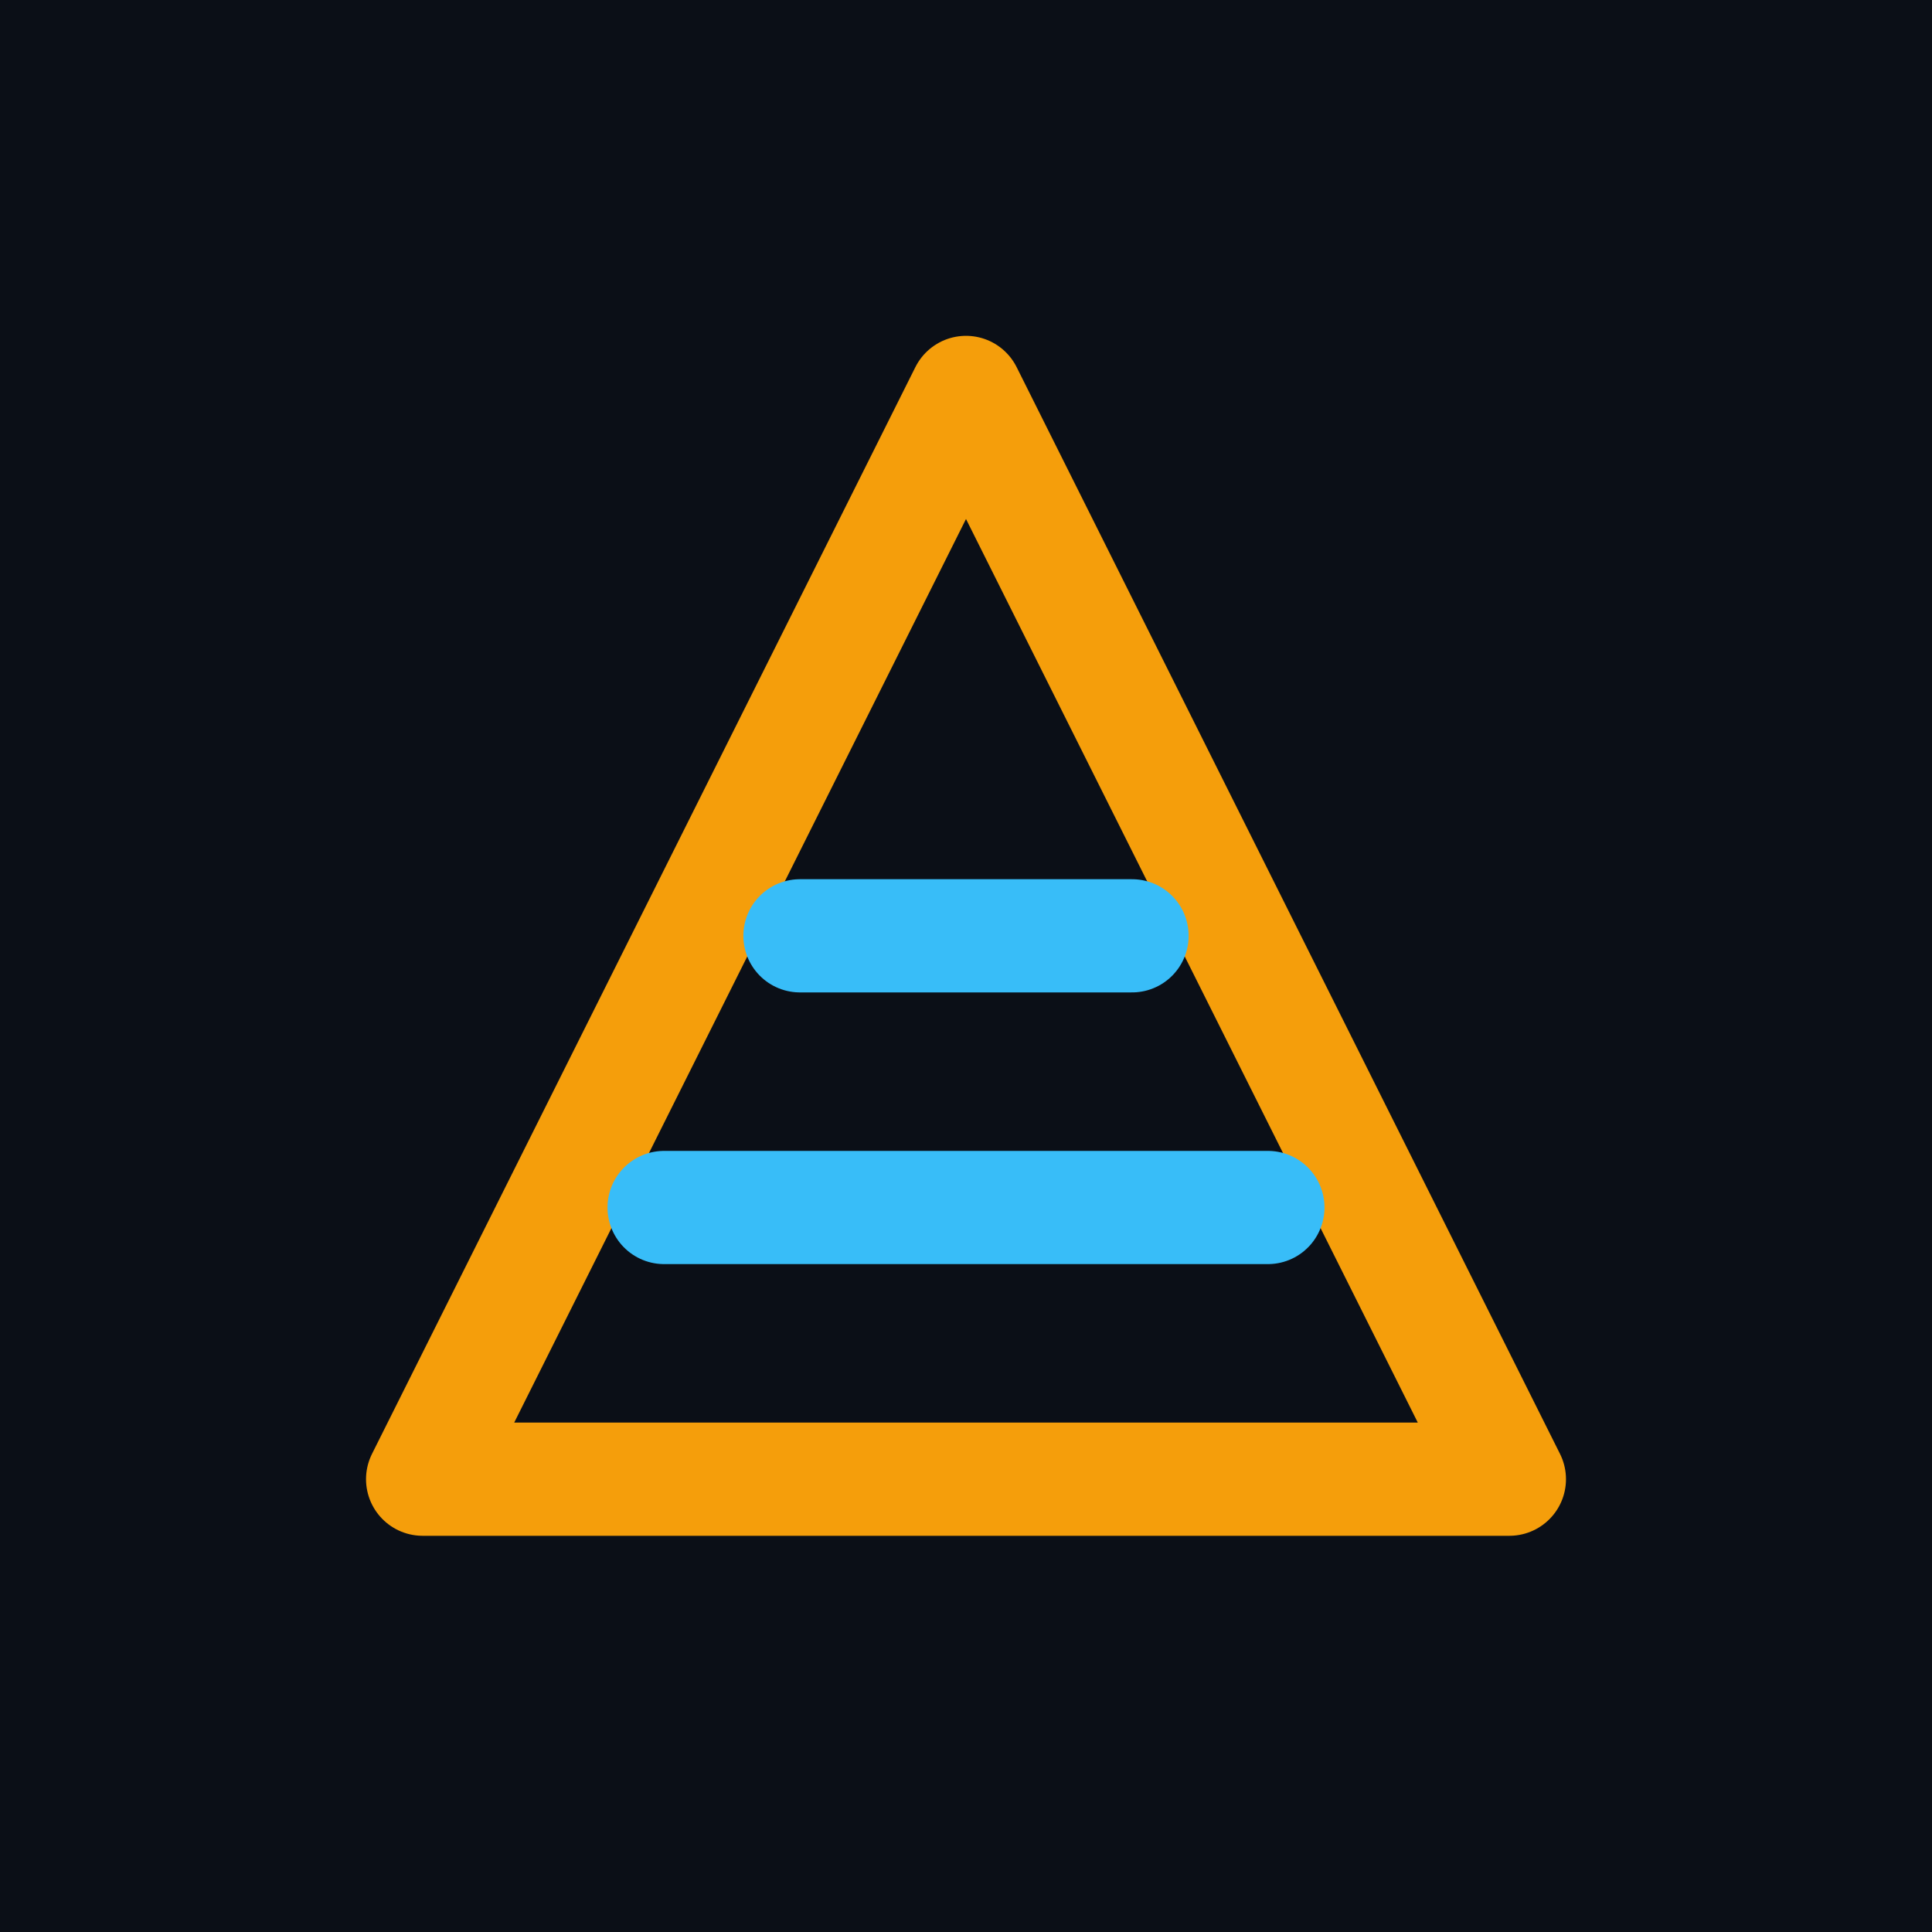
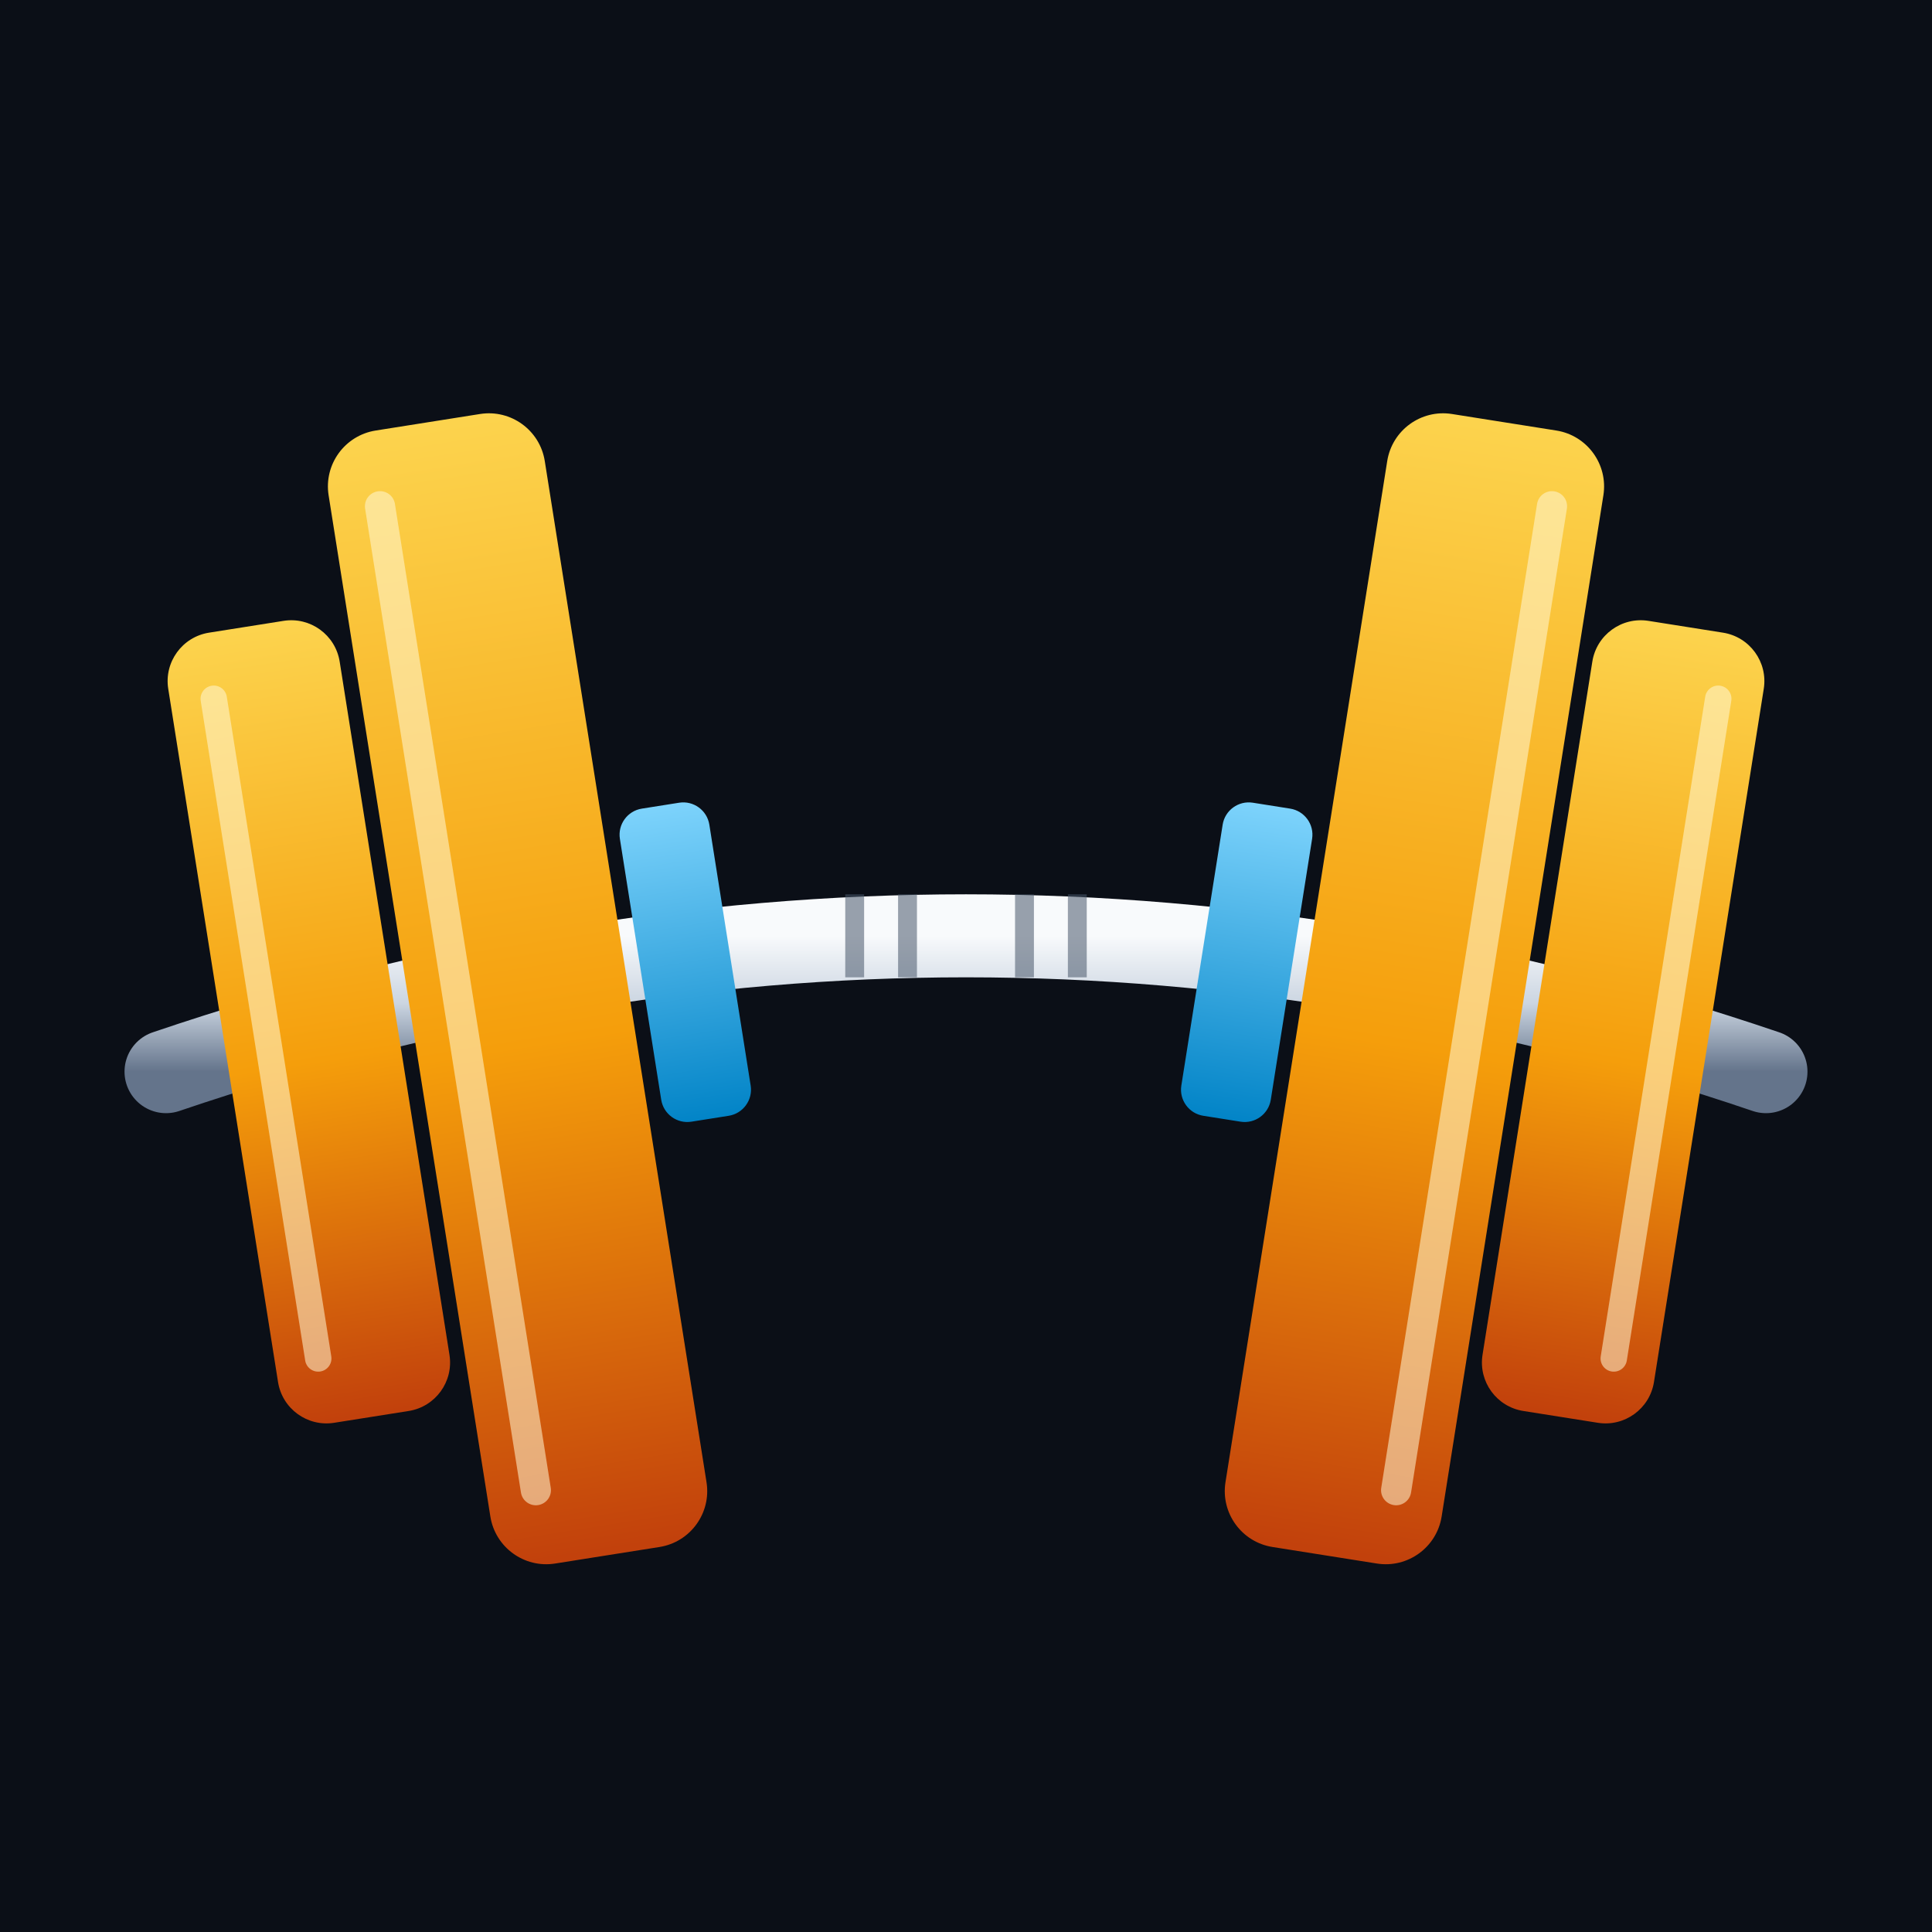
<svg xmlns="http://www.w3.org/2000/svg" width="512" height="512" viewBox="0 0 512 512">
+   <defs>
+     <linearGradient id="plate" x1="0" y1="0" x2="0" y2="1">
+       <stop offset="0" stop-color="#fcd34d" />
+       <stop offset="0.55" stop-color="#f59e0b" />
+       <stop offset="1" stop-color="#c2410c" />
+     </linearGradient>
+     <linearGradient id="steel" x1="0" y1="0" x2="0" y2="1">
+       <stop offset="0" stop-color="#f8fafc" />
+       <stop offset="0.5" stop-color="#cbd5e1" />
+       <stop offset="1" stop-color="#64748b" />
+     </linearGradient>
+     <linearGradient id="collar" x1="0" y1="0" x2="0" y2="1">
+       <stop offset="0" stop-color="#7dd3fc" />
+       <stop offset="1" stop-color="#0284c7" />
+     </linearGradient>
+   </defs>
  <rect width="512" height="512" fill="#0b0f17" />
-   <path d="M256 104 L400 392 H112 Z" fill="none" stroke="#f59e0b" stroke-width="30" stroke-linejoin="round" />
-   <path d="M176 320 H336" stroke="#38bdf8" stroke-width="30" stroke-linecap="round" />
-   <path d="M212 248 H300" stroke="#38bdf8" stroke-width="30" stroke-linecap="round" />
+   <path d="M 44 284 Q 256 212 468 284" fill="none" stroke="url(#steel)" stroke-width="22" stroke-linecap="round" />
+   <rect x="224" y="237" width="5" height="22" fill="#475569" opacity="0.55" />
+   <rect x="238" y="237" width="5" height="22" fill="#475569" opacity="0.55" />
+   <rect x="269" y="237" width="5" height="22" fill="#475569" opacity="0.55" />
+   <rect x="283" y="237" width="5" height="22" fill="#475569" opacity="0.55" />
+   <g transform="translate(0 4) rotate(-9 150 256)">
+     <rect x="58" y="150" width="46" height="212" rx="13" fill="url(#plate)" />
+     <rect x="108" y="104" width="58" height="304" rx="15" fill="url(#plate)" />
+     <rect x="66" y="164" width="7" height="184" rx="3.5" fill="#fff7d6" opacity="0.55" />
+     <rect x="117" y="120" width="8" height="272" rx="4" fill="#fff7d6" opacity="0.55" />
+     <rect x="170" y="214" width="24" height="84" rx="7" fill="url(#collar)" />
+   </g>
+   <g transform="translate(0 4) rotate(9 362 256)">
+     <rect x="408" y="150" width="46" height="212" rx="13" fill="url(#plate)" />
+     <rect x="346" y="104" width="58" height="304" rx="15" fill="url(#plate)" />
+     <rect x="439" y="164" width="7" height="184" rx="3.5" fill="#fff7d6" opacity="0.55" />
+     <rect x="387" y="120" width="8" height="272" rx="4" fill="#fff7d6" opacity="0.55" />
+     <rect x="318" y="214" width="24" height="84" rx="7" fill="url(#collar)" />
+   </g>
</svg>
